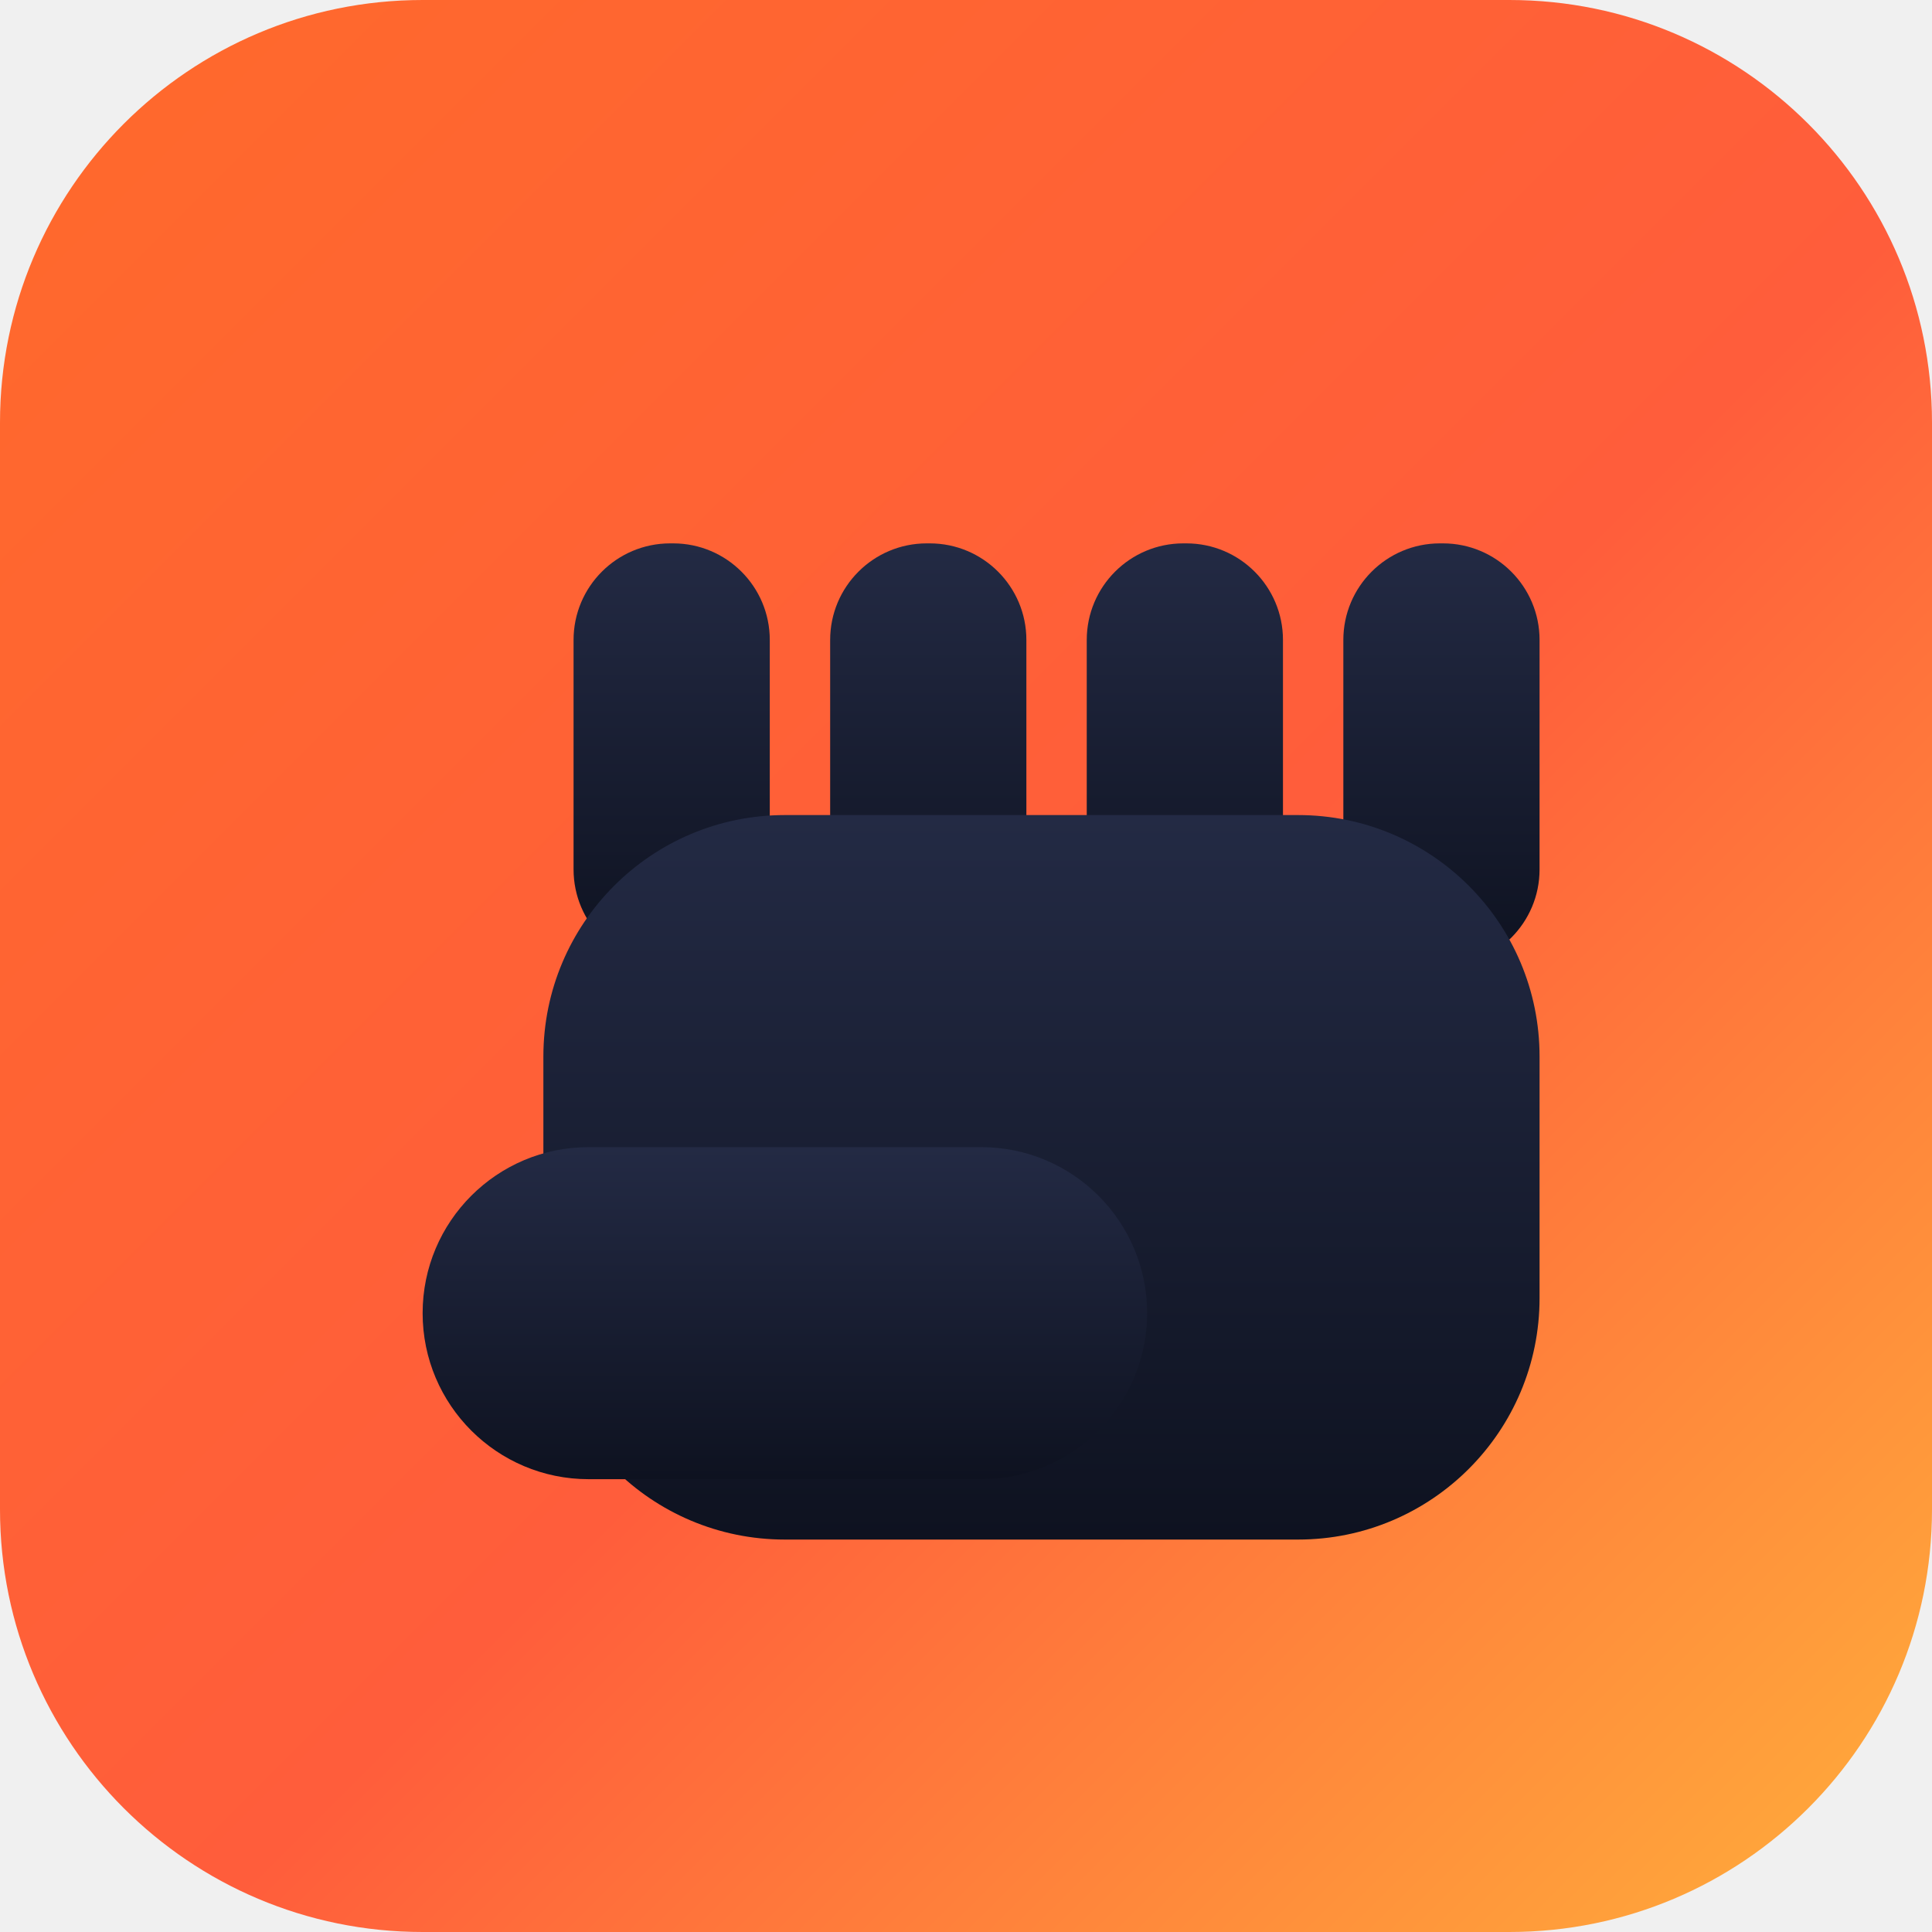
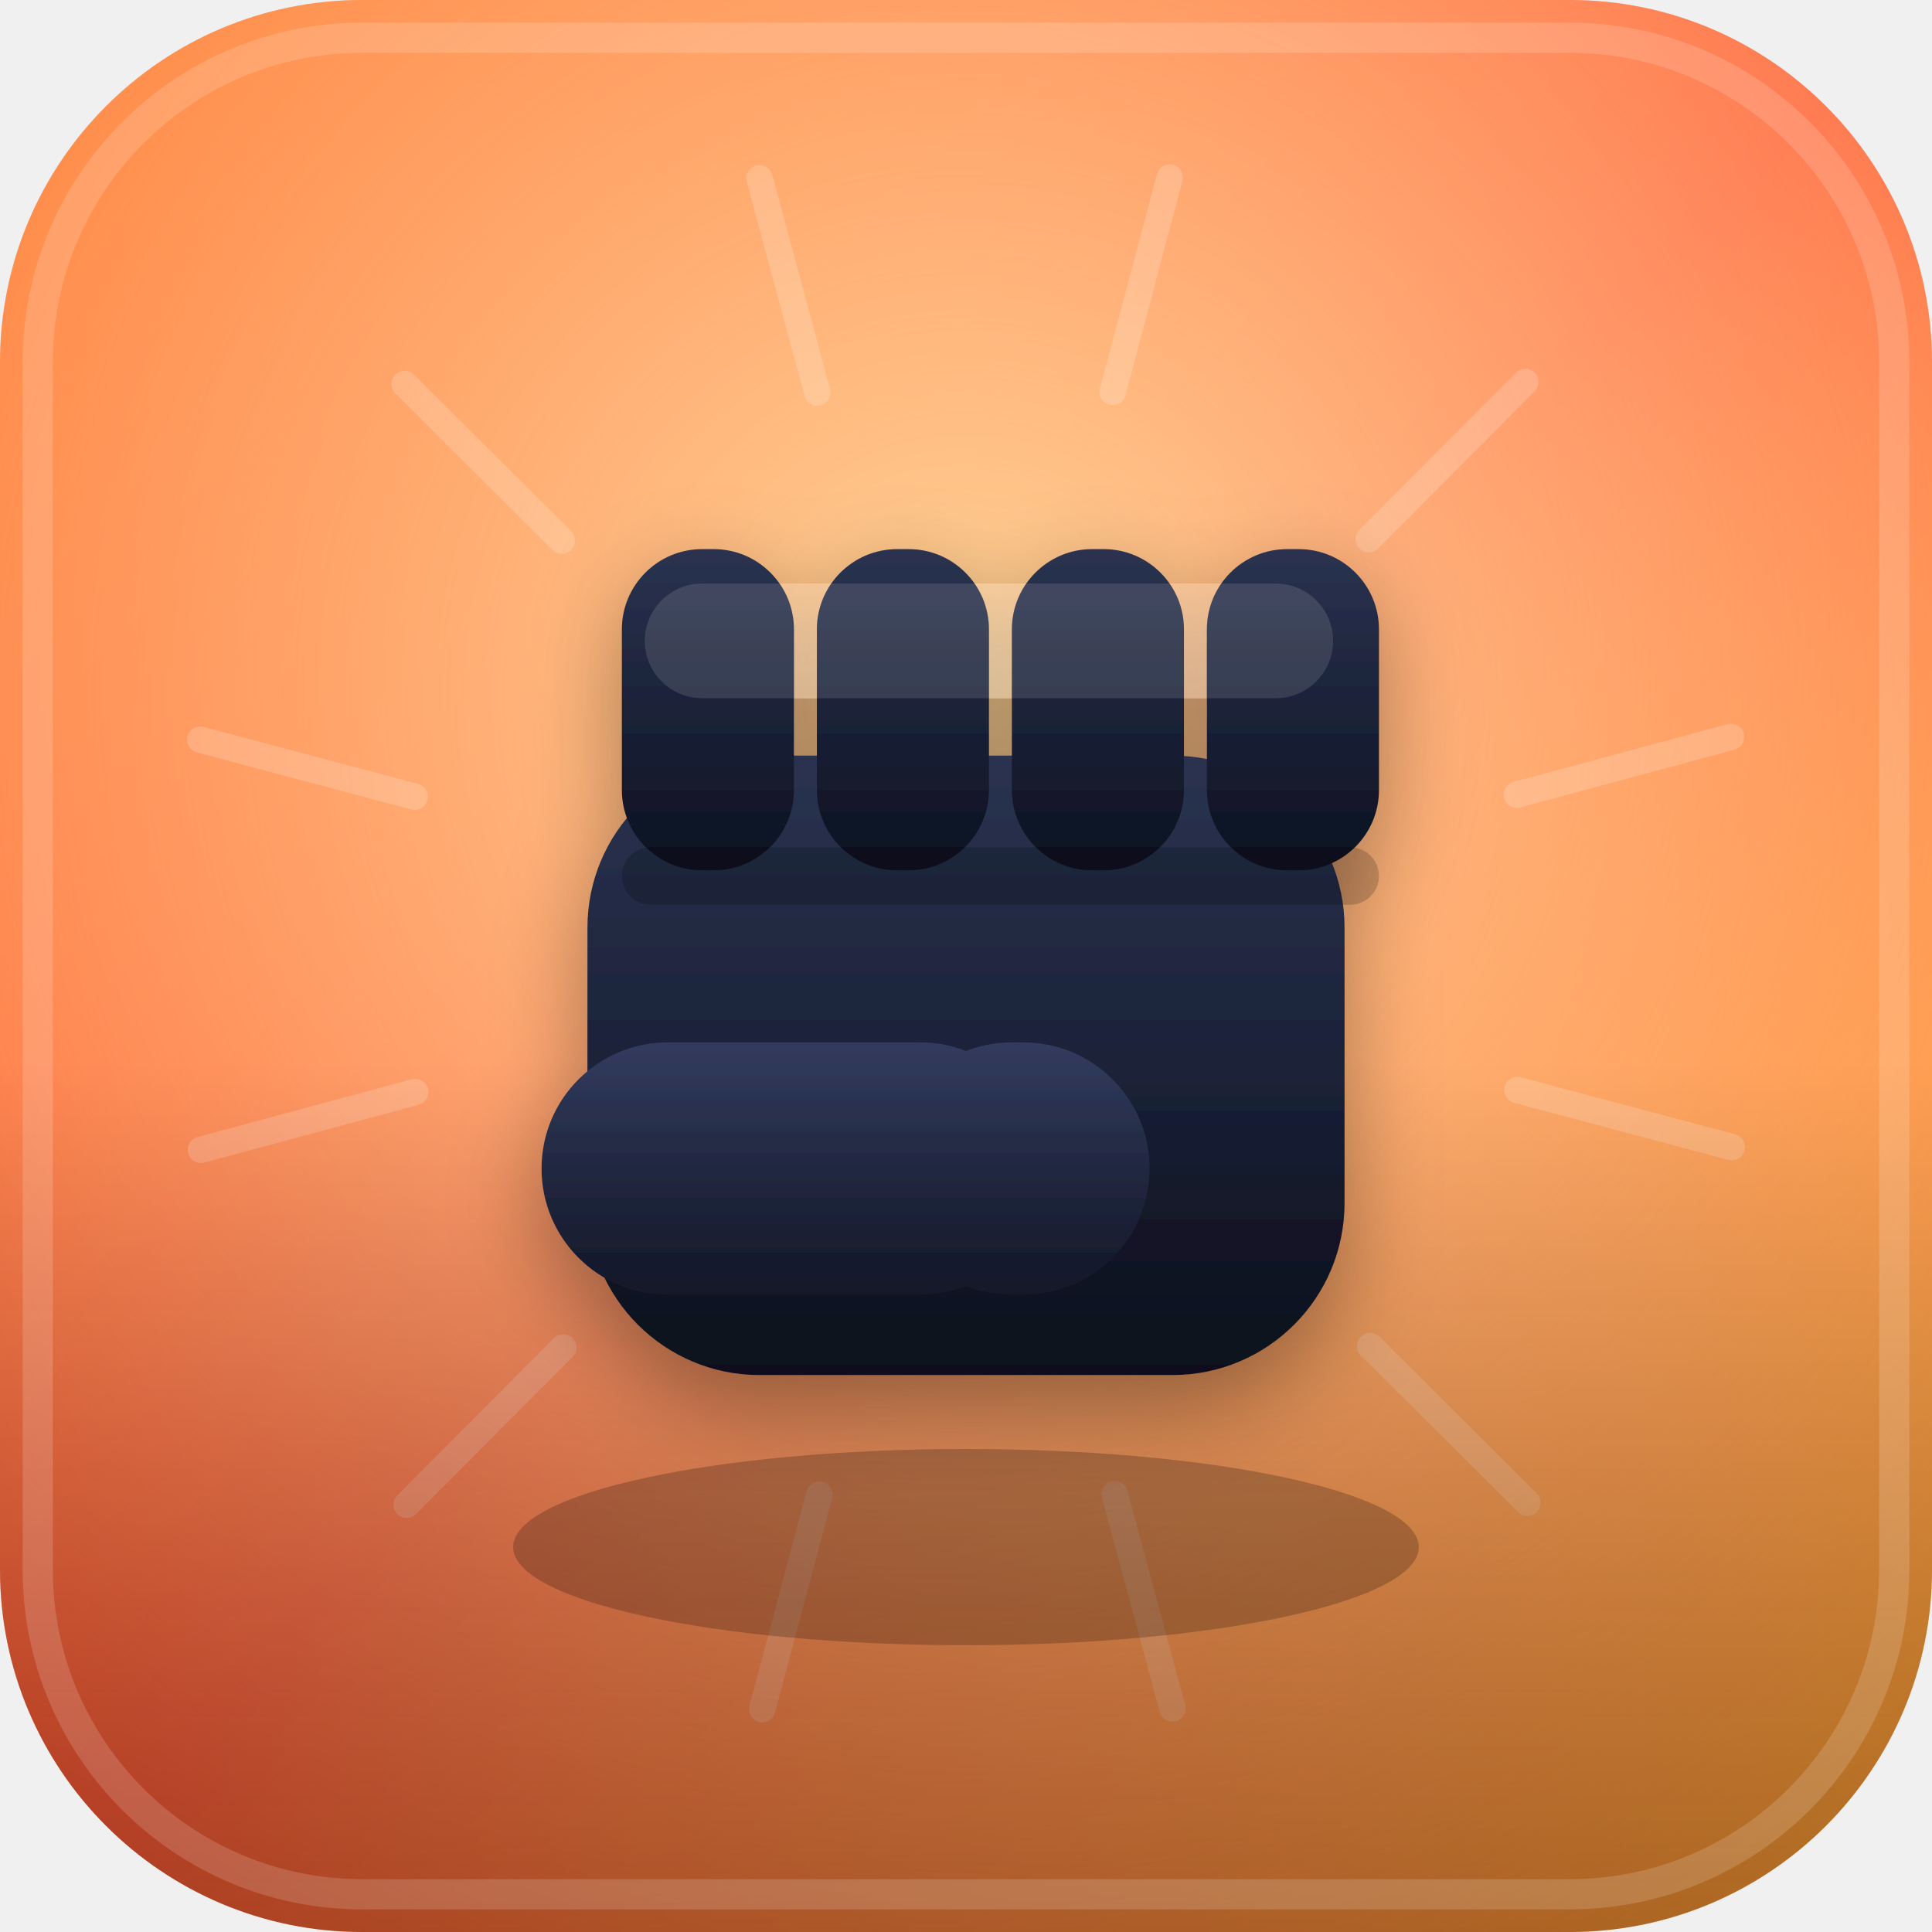
- <svg xmlns="http://www.w3.org/2000/svg" viewBox="0 0 64 64">
+ <svg xmlns="http://www.w3.org/2000/svg" width="512" height="512" viewBox="0 0 512 512">
  <defs>
    <linearGradient id="bg" x1="0" y1="0" x2="1" y2="1">
-       <stop offset="0" stop-color="#ff6a2b" />
-       <stop offset="0.55" stop-color="#ff5d3b" />
+       <stop offset="0" stop-color="#ff7a33" />
+       <stop offset="0.5" stop-color="#ff5d3b" />
      <stop offset="1" stop-color="#ffb03b" />
    </linearGradient>
-     <linearGradient id="h" x1="0" y1="0" x2="0" y2="1">
-       <stop offset="0" stop-color="#232a44" />
-       <stop offset="1" stop-color="#0e1220" />
+     <radialGradient id="glow" cx="0.5" cy="0.36" r="0.72">
+       <stop offset="0" stop-color="#ffe0a0" stop-opacity="0.9" />
+       <stop offset="1" stop-color="#ffe0a0" stop-opacity="0" />
+     </radialGradient>
+     <linearGradient id="vig" x1="0" y1="0" x2="0" y2="1">
+       <stop offset="0.55" stop-color="#000" stop-opacity="0" />
+       <stop offset="1" stop-color="#3a0f00" stop-opacity="0.42" />
    </linearGradient>
+     <linearGradient id="hand" x1="0" y1="0" x2="0" y2="1">
+       <stop offset="0" stop-color="#2a3350" />
+       <stop offset="1" stop-color="#0c1120" />
+     </linearGradient>
+     <linearGradient id="thumb" x1="0" y1="0" x2="0" y2="1">
+       <stop offset="0" stop-color="#323b5e" />
+       <stop offset="1" stop-color="#141a2c" />
+     </linearGradient>
+     <filter id="ds" x="-30%" y="-30%" width="160%" height="160%">
+       <feDropShadow dx="0" dy="8" stdDeviation="12" flood-color="#000" flood-opacity="0.35" />
+     </filter>
  </defs>
-   <rect width="64" height="64" rx="14" fill="url(#bg)" />
-   <g fill="url(#h)">
-     <rect x="19" y="18" width="6.5" height="14" rx="3.2" />
-     <rect x="27.5" y="18" width="6.5" height="14" rx="3.2" />
-     <rect x="36" y="18" width="6.5" height="14" rx="3.2" />
-     <rect x="44.5" y="18" width="6.5" height="14" rx="3.2" />
-     <rect x="18" y="27" width="33" height="24" rx="8" />
-     <rect x="14" y="38" width="24" height="11" rx="5.5" />
+   <clipPath id="c">
+     <rect x="0" y="0" width="512" height="512" rx="96" />
+   </clipPath>
+   <g clip-path="url(#c)">
+     <rect width="512" height="512" fill="url(#bg)" />
+     <rect width="512" height="512" fill="url(#glow)" />
+     <line x1="402.118" y1="288.871" x2="458.942" y2="303.987" stroke="#fff" stroke-opacity="0.18" stroke-width="7" stroke-linecap="round" />
+     <line x1="363.107" y1="356.722" x2="404.759" y2="398.225" stroke="#fff" stroke-opacity="0.18" stroke-width="7" stroke-linecap="round" />
+     <line x1="295.396" y1="395.977" x2="310.717" y2="452.746" stroke="#fff" stroke-opacity="0.18" stroke-width="7" stroke-linecap="round" />
+     <line x1="217.129" y1="396.118" x2="202.013" y2="452.942" stroke="#fff" stroke-opacity="0.18" stroke-width="7" stroke-linecap="round" />
+     <line x1="149.278" y1="357.107" x2="107.775" y2="398.759" stroke="#fff" stroke-opacity="0.18" stroke-width="7" stroke-linecap="round" />
+     <line x1="110.023" y1="289.396" x2="53.254" y2="304.717" stroke="#fff" stroke-opacity="0.18" stroke-width="7" stroke-linecap="round" />
+     <line x1="109.882" y1="211.129" x2="53.058" y2="196.013" stroke="#fff" stroke-opacity="0.18" stroke-width="7" stroke-linecap="round" />
+     <line x1="148.893" y1="143.278" x2="107.241" y2="101.775" stroke="#fff" stroke-opacity="0.18" stroke-width="7" stroke-linecap="round" />
+     <line x1="216.604" y1="104.023" x2="201.283" y2="47.254" stroke="#fff" stroke-opacity="0.18" stroke-width="7" stroke-linecap="round" />
+     <line x1="294.871" y1="103.882" x2="309.987" y2="47.058" stroke="#fff" stroke-opacity="0.18" stroke-width="7" stroke-linecap="round" />
+     <line x1="362.722" y1="142.893" x2="404.225" y2="101.241" stroke="#fff" stroke-opacity="0.18" stroke-width="7" stroke-linecap="round" />
+     <line x1="401.977" y1="210.604" x2="458.746" y2="195.283" stroke="#fff" stroke-opacity="0.18" stroke-width="7" stroke-linecap="round" />
+     <ellipse cx="256" cy="410" rx="120" ry="26" fill="#000" opacity="0.22" />
+     <g filter="url(#ds)">
+       <g transform="translate(256,258) scale(1.52) translate(-100,-108)">
+         <rect x="34" y="70" width="132" height="108" rx="30" fill="url(#hand)" />
+         <rect x="40" y="34" width="30" height="56" rx="14" fill="url(#hand)" />
+         <rect x="74" y="34" width="30" height="56" rx="14" fill="url(#hand)" />
+         <rect x="108" y="34" width="30" height="56" rx="14" fill="url(#hand)" />
+         <rect x="142" y="34" width="30" height="56" rx="14" fill="url(#hand)" />
+         <rect x="40" y="86" width="132" height="10" rx="5" fill="#000" opacity="0.18" />
+         <rect x="26" y="120" width="88" height="44" rx="22" fill="url(#thumb)" />
+         <rect x="86" y="120" width="46" height="44" rx="22" fill="url(#thumb)" />
+         <rect x="44" y="40" width="120" height="20" rx="10" fill="#fff" opacity="0.12" />
+       </g>
+     </g>
+     <rect width="512" height="512" fill="url(#vig)" />
+     <rect x="10" y="10" width="492" height="492" rx="86" fill="none" stroke="#fff" stroke-opacity="0.16" stroke-width="8" />
  </g>
</svg>
